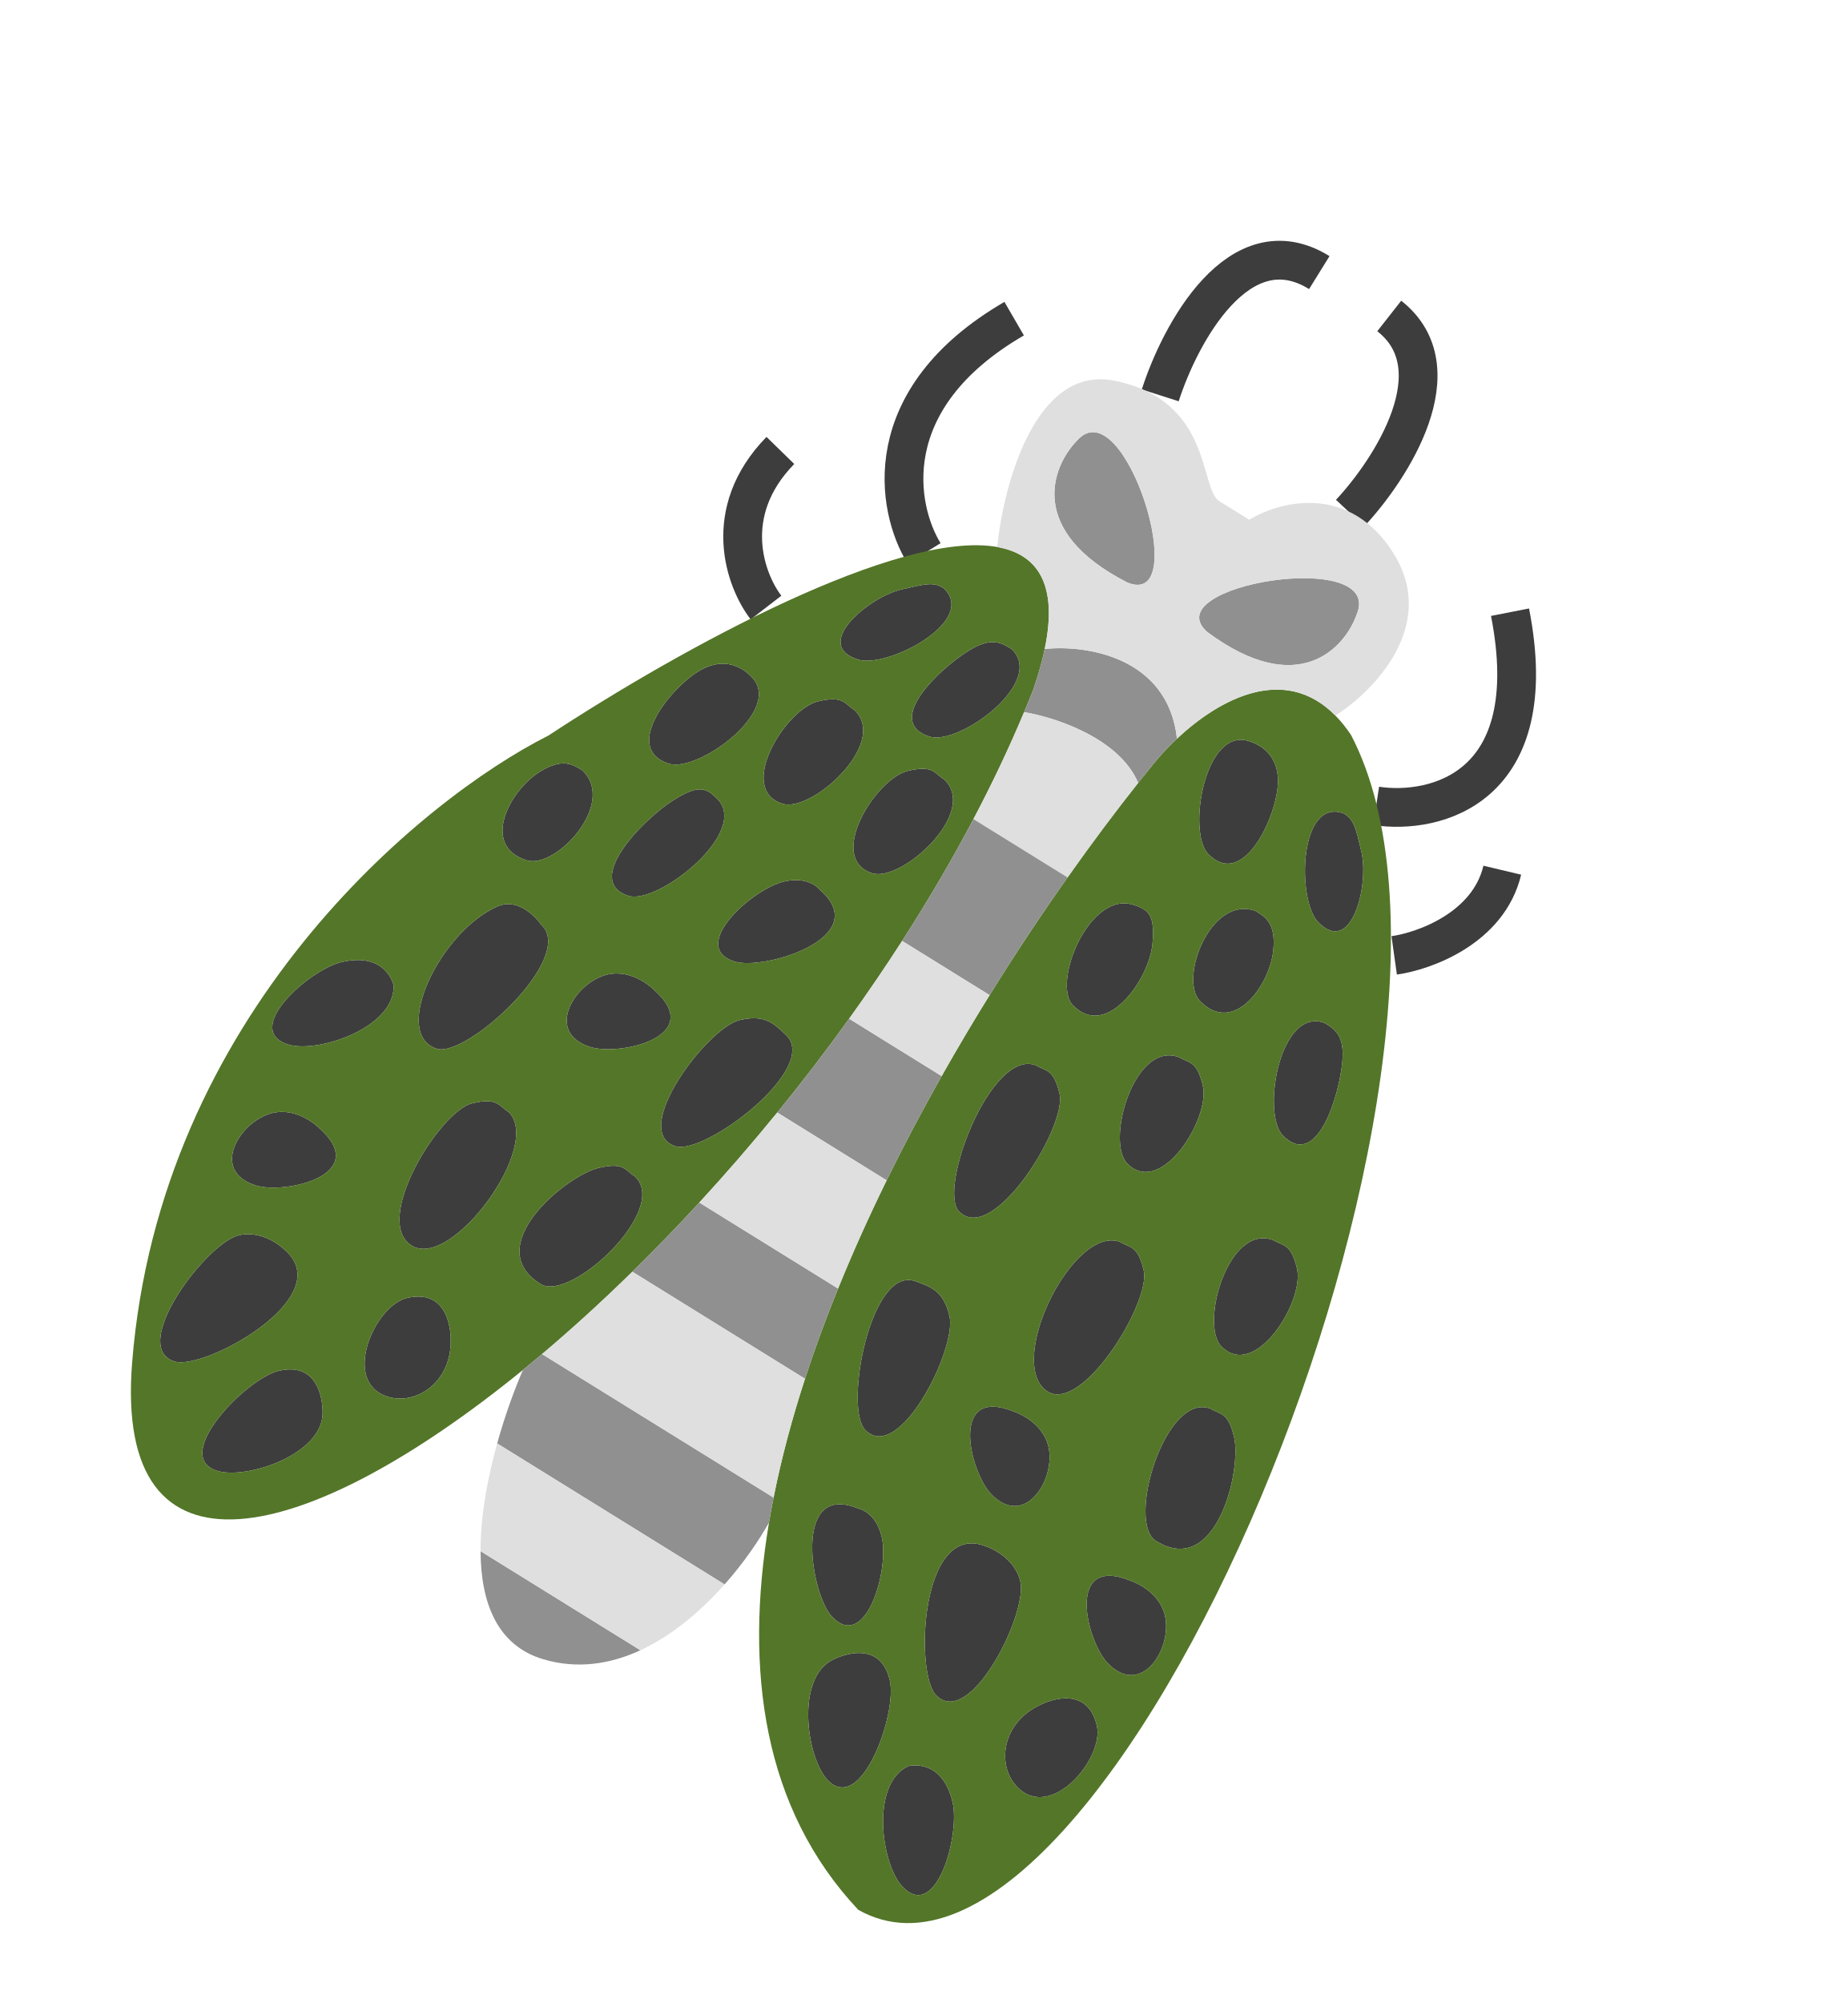
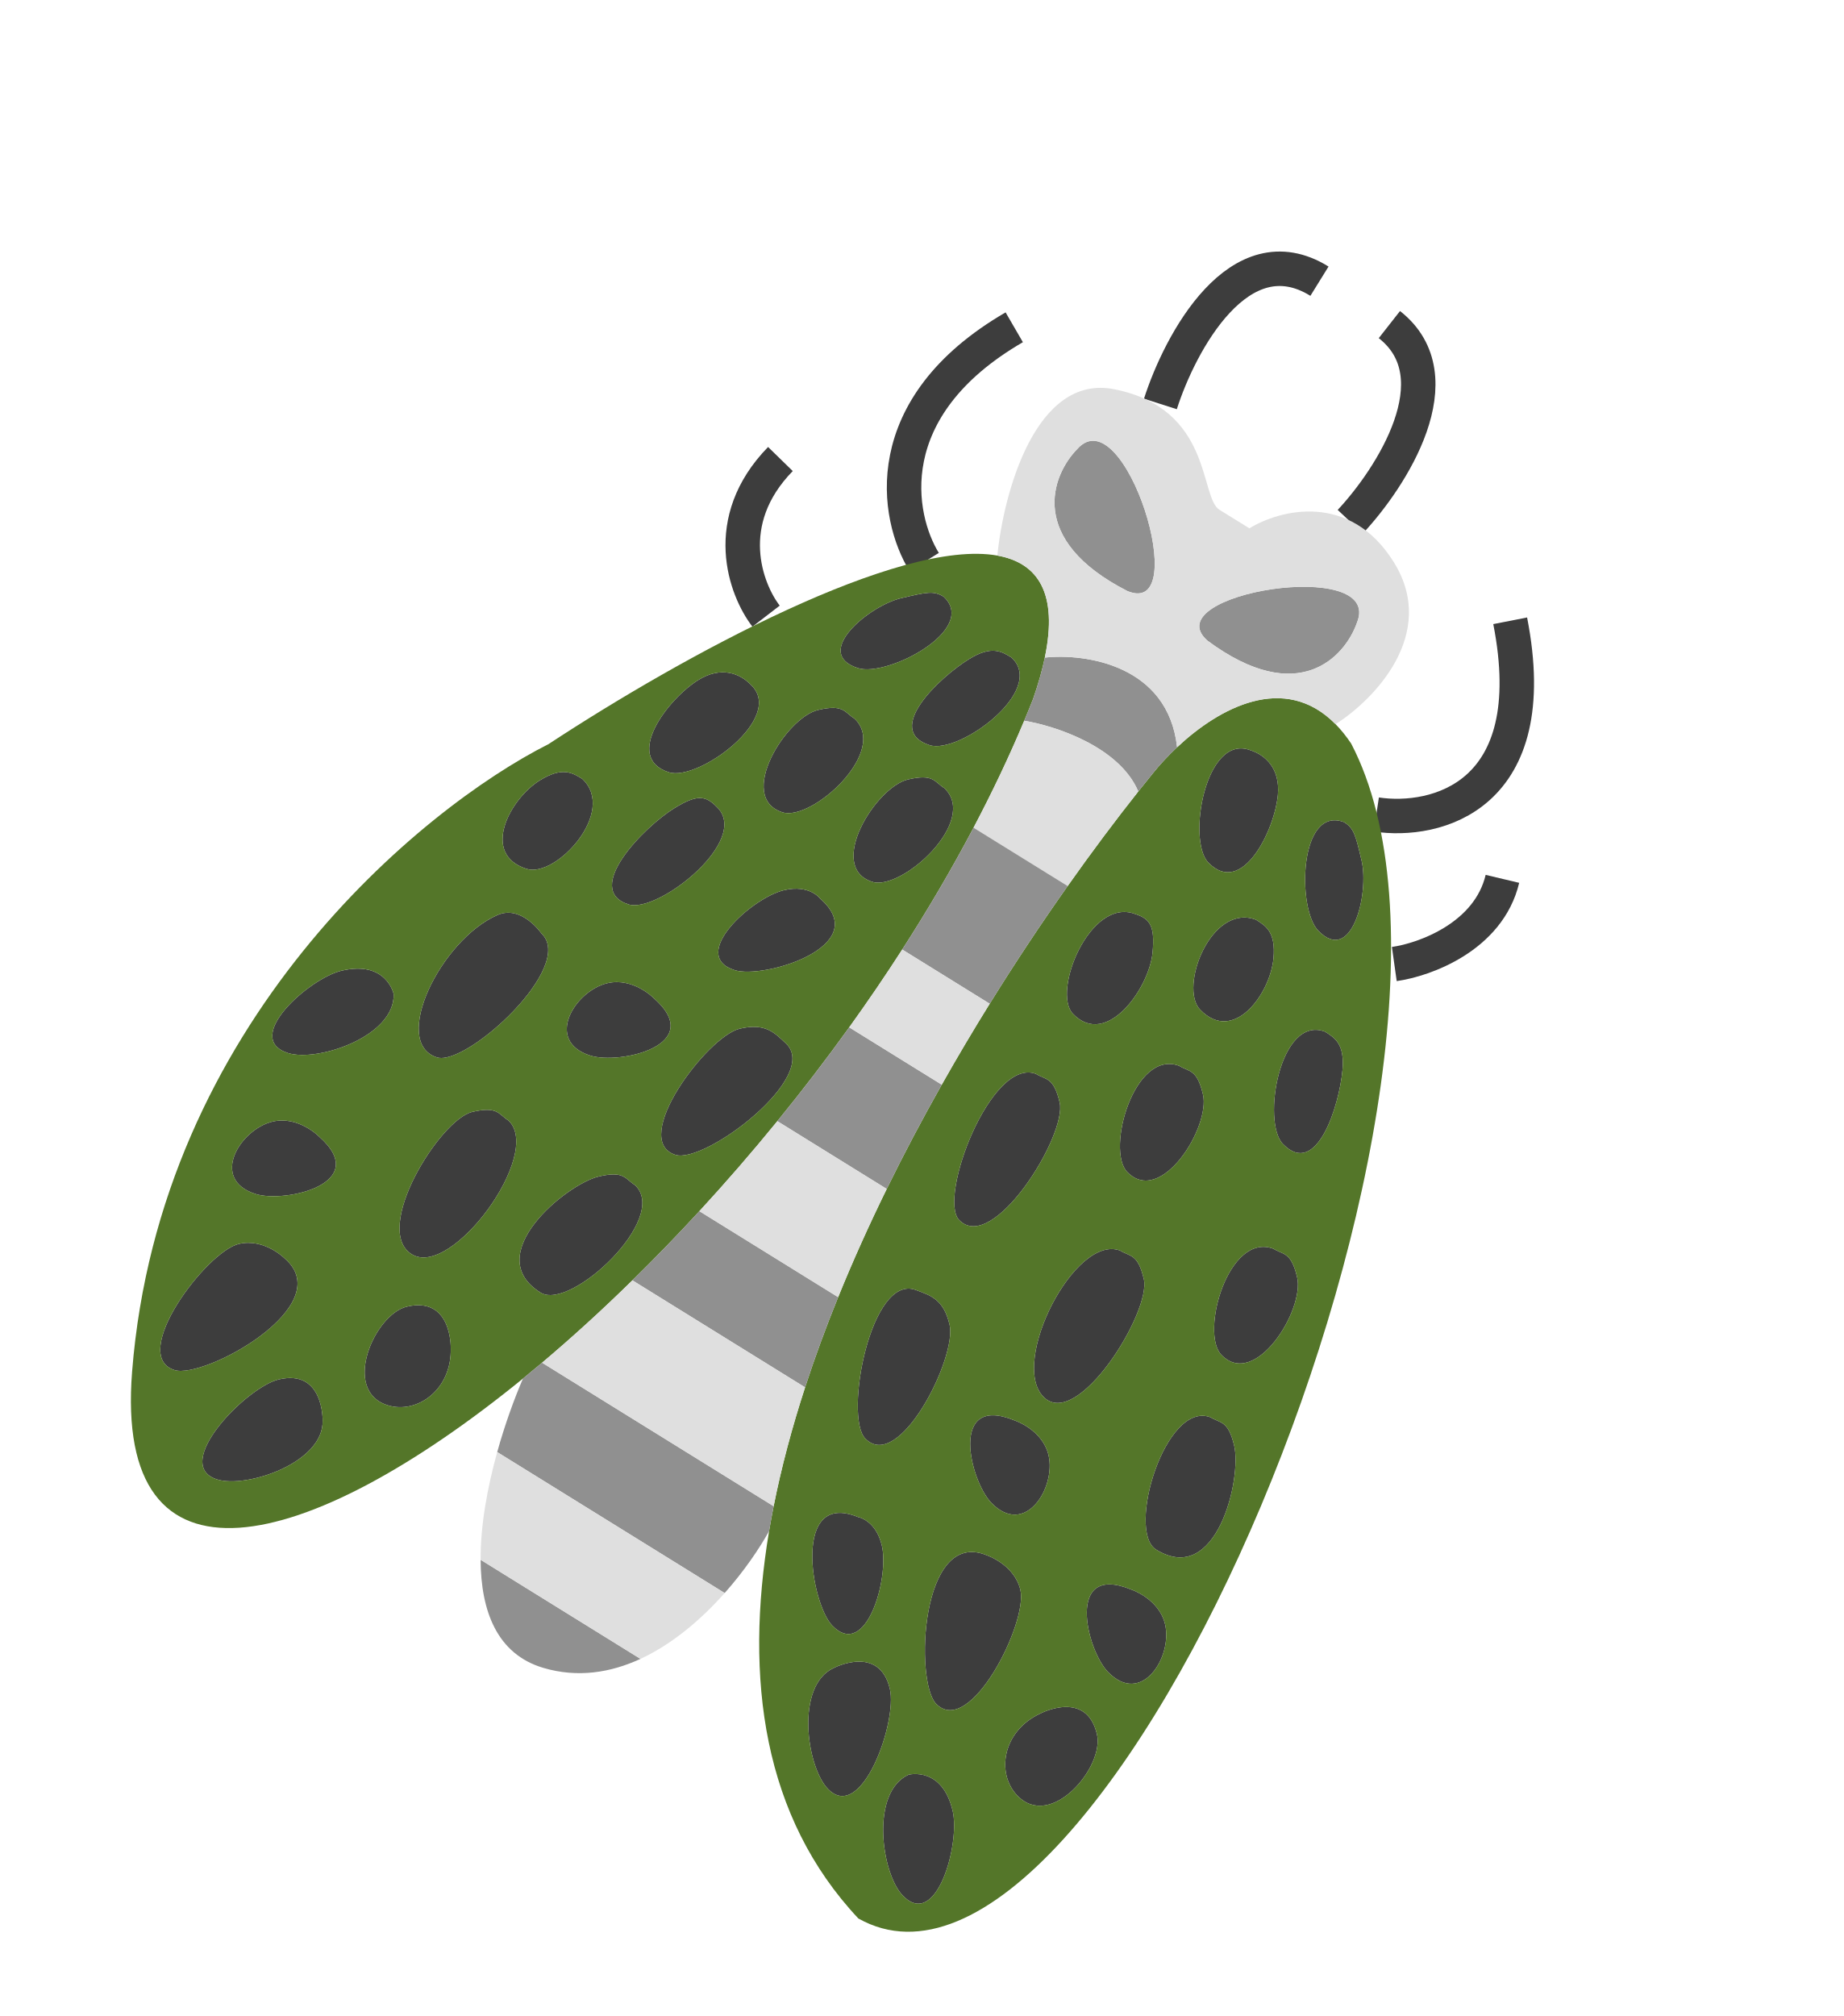
- <svg xmlns="http://www.w3.org/2000/svg" width="143" height="155" viewBox="0 0 143 155" fill="none">
-   <path d="M89.802 30.595C91.328 25.83 95.925 17.26 102.113 21.095" stroke="#3D3D3D" stroke-width="3" />
-   <path d="M104.499 39.703C107.669 36.315 112.713 28.521 107.527 24.451" stroke="#3D3D3D" stroke-width="3" />
-   <path d="M59.289 47.015C57.705 44.963 55.711 39.659 60.4 34.857" stroke="#3D3D3D" stroke-width="3" />
-   <path d="M71.522 42.82C69.387 39.355 67.792 30.873 78.495 24.659" stroke="#3D3D3D" stroke-width="3" />
-   <path d="M107.909 73.93C110.255 73.6 115.212 71.819 116.276 67.339" stroke="#3D3D3D" stroke-width="3" />
-   <path d="M106.515 62.364C111.083 63.054 119.551 61.022 116.875 47.374" stroke="#3D3D3D" stroke-width="3" />
-   <path d="M105.018 47.518C104.095 50.158 100.49 54.133 93.448 48.912C89.286 45.263 107.12 42.398 105.018 47.518Z" fill="#909090" />
-   <path d="M98.557 73.49C98.742 71.463 97.969 70.984 97.195 70.505C93.718 69.206 91.221 75.758 92.881 77.466C95.496 80.157 98.309 76.208 98.557 73.49Z" fill="#3D3D3D" />
-   <path d="M103.895 82.151C104.081 80.124 103.307 79.645 102.534 79.166C99.056 77.867 97.627 86.151 99.287 87.859C101.902 90.55 103.647 84.869 103.895 82.151Z" fill="#3D3D3D" />
-   <path d="M105.377 65.94C104.912 63.959 104.789 63.434 104.015 62.955C100.538 61.656 100.362 69.646 102.022 71.355C104.636 74.045 105.965 68.446 105.377 65.94Z" fill="#3D3D3D" />
-   <path d="M100.387 98.176C99.922 96.195 99.32 96.444 98.546 95.965C95.069 94.666 92.866 102.471 94.526 104.179C97.141 106.87 100.976 100.682 100.387 98.176Z" fill="#3D3D3D" />
-   <path d="M93.099 84.025C92.634 82.044 92.031 82.292 91.258 81.813C87.781 80.514 85.578 88.319 87.238 90.027C89.853 92.718 93.688 86.53 93.099 84.025Z" fill="#3D3D3D" />
-   <path d="M82.009 84.645C81.544 82.665 80.941 82.913 80.168 82.434C76.69 81.135 72.57 92.034 74.23 93.742C76.845 96.433 82.597 87.151 82.009 84.645Z" fill="#3D3D3D" />
-   <path d="M88.524 98.318C88.058 96.337 87.456 96.586 86.683 96.106C83.205 94.808 78.13 104.724 80.745 107.414C83.36 110.105 89.112 100.823 88.524 98.318Z" fill="#3D3D3D" />
-   <path d="M95.518 111.217C95.053 109.236 94.45 109.484 93.677 109.005C90.199 107.706 87.151 117.808 89.471 119.246C94.176 122.161 96.106 113.722 95.518 111.217Z" fill="#3D3D3D" />
-   <path d="M73.49 101.848C73.024 99.867 72.03 99.588 70.875 99.157C67.397 97.858 65.304 108.942 66.964 110.65C69.578 113.341 74.078 104.353 73.49 101.848Z" fill="#3D3D3D" />
-   <path d="M78.969 122.372C78.504 120.391 76.355 119.681 76.355 119.681C71.234 117.579 70.784 129.467 72.444 131.175C75.058 133.866 79.558 124.878 78.969 122.372Z" fill="#3D3D3D" />
-   <path d="M68.249 118.941C67.784 116.96 66.408 116.729 66.408 116.729C61.288 114.626 62.755 123.42 64.415 125.129C67.029 127.819 68.838 121.446 68.249 118.941Z" fill="#3D3D3D" />
-   <path d="M81.148 111.946C80.683 109.966 78.534 109.256 78.534 109.256C73.413 107.153 75.065 113.92 76.725 115.629C79.34 118.32 81.736 114.452 81.148 111.946Z" fill="#3D3D3D" />
-   <path d="M90.168 125.03C89.704 123.05 87.554 122.34 87.554 122.34C82.434 120.237 84.086 127.004 85.746 128.713C88.36 131.404 90.757 127.536 90.168 125.03Z" fill="#3D3D3D" />
-   <path d="M84.896 133.539C84.08 130.066 80.549 131.916 80.549 131.916C77.564 133.277 77.081 136.581 78.74 138.289C81.355 140.98 85.484 136.045 84.896 133.539Z" fill="#3D3D3D" />
-   <path d="M68.87 130.031C68.055 126.558 64.523 128.408 64.523 128.408C61.538 129.769 62.417 136.058 64.077 137.766C66.691 140.457 69.459 132.537 68.87 130.031Z" fill="#3D3D3D" />
-   <path d="M73.729 139.465C72.914 135.992 70.318 136.664 70.318 136.664C67.333 138.026 68.212 144.314 69.872 146.022C72.486 148.713 74.317 141.971 73.729 139.465Z" fill="#3D3D3D" />
-   <path d="M41.786 59.719C43.518 58.651 44.292 59.13 45.065 59.61C47.776 62.146 43.02 67.297 40.751 66.571C37.178 65.427 39.462 61.151 41.786 59.719Z" fill="#3D3D3D" />
-   <path d="M75.009 50.332C76.741 49.265 77.515 49.744 78.288 50.223C80.999 52.76 74.216 57.726 71.948 56.999C68.374 55.856 72.685 51.765 75.009 50.332Z" fill="#3D3D3D" />
-   <path d="M69.753 45.621C71.734 45.156 72.259 45.033 73.032 45.512C75.743 48.048 68.666 51.762 66.398 51.036C62.825 49.892 67.248 46.209 69.753 45.621Z" fill="#3D3D3D" />
-   <path d="M70.274 59.653C72.255 59.187 72.3 59.838 73.074 60.317C75.784 62.853 69.775 68.299 67.507 67.573C63.933 66.429 67.768 60.241 70.274 59.653Z" fill="#3D3D3D" />
-   <path d="M63.32 54.273C65.301 53.808 65.347 54.458 66.12 54.937C68.831 57.474 62.822 62.919 60.553 62.193C56.98 61.049 60.815 54.861 63.32 54.273Z" fill="#3D3D3D" />
-   <path d="M38.498 70.144C40.361 69.327 41.899 71.565 41.899 71.565C44.61 74.101 36.081 81.885 33.813 81.158C30.24 80.014 34.088 72.077 38.498 70.144Z" fill="#3D3D3D" />
-   <path d="M36.55 85.379C38.531 84.914 38.577 85.564 39.35 86.043C42.061 88.58 34.96 98.31 31.866 96.393C28.772 94.476 34.045 85.967 36.55 85.379Z" fill="#3D3D3D" />
-   <path d="M46.342 90.376C48.322 89.911 48.368 90.561 49.142 91.041C51.852 93.577 44.163 100.802 41.842 99.364C37.137 96.448 43.836 90.965 46.342 90.376Z" fill="#3D3D3D" />
-   <path d="M57.252 78.938C59.233 78.473 59.924 79.239 60.825 80.082C63.535 82.618 54.541 89.425 52.273 88.699C48.7 87.555 54.746 79.526 57.252 78.938Z" fill="#3D3D3D" />
-   <path d="M18.483 95.593C20.464 95.128 22.056 96.737 22.056 96.737C26.218 100.387 15.773 106.081 13.504 105.355C9.931 104.211 15.977 96.182 18.483 95.593Z" fill="#3D3D3D" />
-   <path d="M60.683 68.218C62.664 67.753 63.483 68.882 63.483 68.882C67.645 72.532 59.117 75.132 56.849 74.406C53.275 73.262 58.178 68.806 60.683 68.218Z" fill="#3D3D3D" />
-   <path d="M47.006 75.417C48.987 74.952 50.579 76.561 50.579 76.561C54.741 80.21 47.945 81.743 45.677 81.017C42.104 79.873 44.5 76.005 47.006 75.417Z" fill="#3D3D3D" />
-   <path d="M21.1 86.127C23.081 85.662 24.674 87.27 24.674 87.27C28.835 90.92 22.04 92.453 19.771 91.726C16.198 90.582 18.595 86.715 21.1 86.127Z" fill="#3D3D3D" />
-   <path d="M31.495 100.445C34.968 99.63 34.883 103.615 34.883 103.615C34.992 106.895 32.249 108.797 29.98 108.071C26.407 106.927 28.989 101.034 31.495 100.445Z" fill="#3D3D3D" />
-   <path d="M21.581 106.078C25.055 105.263 24.97 109.248 24.97 109.248C25.079 112.527 19.056 114.539 16.788 113.813C13.215 112.669 19.076 106.666 21.581 106.078Z" fill="#3D3D3D" />
-   <path d="M26.441 74.449C29.914 73.633 30.468 76.257 30.468 76.257C30.577 79.536 24.555 81.547 22.286 80.821C18.713 79.677 23.936 75.037 26.441 74.449Z" fill="#3D3D3D" />
-   <path d="M87.837 70.058C89.028 70.439 89.384 71.017 89.199 73.043C88.951 75.762 85.658 80.484 83.044 77.793C81.384 76.085 84.36 68.76 87.837 70.058Z" fill="#3D3D3D" />
-   <path d="M96.76 57.388C97.951 57.769 99.08 58.826 98.895 60.852C98.647 63.571 96.128 68.772 93.513 66.082C91.853 64.373 93.282 56.089 96.76 57.388Z" fill="#3D3D3D" />
-   <path d="M58.107 52.321C57.236 51.424 55.787 50.883 54.055 51.951C51.731 53.383 48.194 57.953 51.767 59.097C54.035 59.824 60.818 54.857 58.107 52.321Z" fill="#3D3D3D" />
-   <path d="M55.463 61.771C54.591 60.874 53.916 60.812 52.184 61.88C49.859 63.312 45.07 68.177 48.643 69.321C50.911 70.047 58.173 64.307 55.463 61.771Z" fill="#3D3D3D" />
-   <path d="M83.36 34.096C81.406 36.097 79.451 41.095 87.26 45.078C92.38 47.18 87.009 29.934 83.36 34.096Z" fill="#909090" />
-   <path fill-rule="evenodd" clip-rule="evenodd" d="M42.45 56.919C32.598 61.876 12.361 78.524 10.225 105.464C8.813 123.282 23.659 119.703 40.473 106.012C40.965 105.612 41.458 105.203 41.953 104.785C44.266 102.834 46.608 100.7 48.942 98.411C50.679 96.709 52.412 94.921 54.126 93.059C56.173 90.835 58.193 88.506 60.16 86.093C62.072 83.747 63.934 81.321 65.722 78.834C67.14 76.862 68.511 74.852 69.824 72.812C71.811 69.726 73.664 66.574 75.344 63.386C76.788 60.646 78.103 57.881 79.264 55.11C79.503 54.541 79.735 53.971 79.961 53.401C80.362 52.239 80.659 51.182 80.859 50.223C81.904 45.224 80.321 42.888 77.187 42.329C69.604 40.975 52.938 50.028 42.45 56.919ZM54.055 51.951C55.787 50.883 57.236 51.424 58.107 52.321C60.818 54.857 54.035 59.824 51.767 59.097C48.194 57.953 51.731 53.383 54.055 51.951ZM52.184 61.88C53.916 60.812 54.591 60.874 55.463 61.771C58.173 64.307 50.911 70.047 48.643 69.321C45.07 68.177 49.859 63.312 52.184 61.88ZM41.786 59.719C43.518 58.651 44.292 59.13 45.065 59.61C47.776 62.146 43.02 67.297 40.751 66.571C37.178 65.427 39.462 61.151 41.786 59.719ZM75.009 50.332C76.741 49.265 77.515 49.744 78.288 50.223C80.999 52.76 74.216 57.726 71.948 56.999C68.374 55.856 72.685 51.765 75.009 50.332ZM69.753 45.621C71.734 45.156 72.259 45.033 73.032 45.512C75.743 48.048 68.666 51.762 66.398 51.036C62.825 49.892 67.248 46.209 69.753 45.621ZM70.274 59.653C72.255 59.187 72.3 59.838 73.074 60.317C75.784 62.853 69.775 68.299 67.507 67.573C63.933 66.429 67.768 60.241 70.274 59.653ZM63.32 54.273C65.301 53.808 65.347 54.458 66.12 54.937C68.831 57.474 62.822 62.919 60.553 62.193C56.98 61.049 60.815 54.861 63.32 54.273ZM38.498 70.144C40.361 69.327 41.899 71.565 41.899 71.565C44.61 74.101 36.081 81.885 33.813 81.158C30.24 80.014 34.088 72.077 38.498 70.144ZM36.55 85.379C38.531 84.914 38.577 85.564 39.35 86.043C42.061 88.58 34.96 98.31 31.866 96.393C28.772 94.476 34.045 85.967 36.55 85.379ZM46.342 90.376C48.322 89.911 48.368 90.561 49.142 91.041C51.852 93.577 44.163 100.802 41.842 99.364C37.137 96.448 43.836 90.965 46.342 90.376ZM57.252 78.938C59.233 78.473 59.924 79.239 60.825 80.082C63.535 82.618 54.541 89.425 52.273 88.699C48.7 87.555 54.746 79.526 57.252 78.938ZM18.483 95.593C20.464 95.128 22.056 96.737 22.056 96.737C26.218 100.387 15.773 106.081 13.504 105.355C9.931 104.211 15.977 96.182 18.483 95.593ZM60.683 68.218C62.664 67.753 63.483 68.882 63.483 68.882C67.645 72.532 59.117 75.132 56.849 74.406C53.275 73.262 58.178 68.806 60.683 68.218ZM47.006 75.417C48.987 74.952 50.579 76.561 50.579 76.561C54.741 80.21 47.945 81.743 45.677 81.017C42.104 79.873 44.5 76.005 47.006 75.417ZM21.1 86.127C23.081 85.662 24.674 87.27 24.674 87.27C28.835 90.92 22.04 92.453 19.771 91.726C16.198 90.582 18.595 86.715 21.1 86.127ZM31.495 100.445C34.968 99.63 34.883 103.615 34.883 103.615C34.992 106.895 32.249 108.797 29.98 108.071C26.407 106.927 28.989 101.034 31.495 100.445ZM21.581 106.078C25.055 105.263 24.97 109.248 24.97 109.248C25.079 112.527 19.056 114.539 16.788 113.813C13.215 112.669 19.076 106.666 21.581 106.078ZM26.441 74.449C29.914 73.633 30.468 76.257 30.468 76.257C30.577 79.536 24.555 81.547 22.286 80.821C18.713 79.677 23.936 75.037 26.441 74.449Z" fill="#547629" />
-   <path fill-rule="evenodd" clip-rule="evenodd" d="M66.429 147.79C85.472 158.521 117.785 82.196 104.57 56.878C104.181 56.296 103.777 55.798 103.36 55.374C99.407 51.356 94.35 54.11 91.097 57.163C90.381 57.835 89.753 58.521 89.243 59.153C88.865 59.616 88.482 60.093 88.094 60.582C86.354 62.778 84.51 65.235 82.628 67.9C80.634 70.724 78.597 73.781 76.595 77.008C75.337 79.035 74.094 81.128 72.883 83.272C71.403 85.895 69.972 88.593 68.626 91.339C67.275 94.093 66.01 96.895 64.866 99.715C63.925 102.034 63.065 104.366 62.307 106.694C61.302 109.779 60.476 112.857 59.874 115.891C59.746 116.535 59.628 117.177 59.521 117.816C57.603 129.262 59.064 139.946 66.429 147.79ZM98.895 60.852C99.08 58.826 97.951 57.769 96.76 57.388C93.282 56.089 91.853 64.373 93.513 66.082C96.128 68.772 98.647 63.571 98.895 60.852ZM89.199 73.043C89.384 71.017 89.028 70.439 87.837 70.058C84.36 68.76 81.384 76.085 83.044 77.793C85.658 80.484 88.951 75.762 89.199 73.043ZM98.557 73.49C98.742 71.463 97.969 70.984 97.195 70.505C93.718 69.206 91.221 75.758 92.881 77.466C95.496 80.157 98.309 76.208 98.557 73.49ZM103.895 82.151C104.081 80.124 103.307 79.645 102.534 79.166C99.056 77.867 97.627 86.151 99.287 87.859C101.902 90.55 103.647 84.869 103.895 82.151ZM105.377 65.94C104.912 63.959 104.789 63.434 104.015 62.955C100.538 61.656 100.362 69.646 102.022 71.355C104.636 74.045 105.965 68.446 105.377 65.94ZM100.387 98.176C99.922 96.195 99.32 96.444 98.546 95.965C95.069 94.666 92.866 102.471 94.526 104.179C97.141 106.87 100.976 100.682 100.387 98.176ZM93.099 84.025C92.634 82.044 92.031 82.292 91.258 81.813C87.781 80.514 85.578 88.319 87.238 90.027C89.853 92.718 93.688 86.53 93.099 84.025ZM82.009 84.645C81.544 82.665 80.941 82.913 80.168 82.434C76.69 81.135 72.57 92.034 74.23 93.742C76.845 96.433 82.597 87.151 82.009 84.645ZM88.524 98.318C88.058 96.337 87.456 96.586 86.683 96.106C83.205 94.808 78.13 104.724 80.745 107.414C83.36 110.105 89.112 100.823 88.524 98.318ZM95.518 111.217C95.053 109.236 94.45 109.484 93.677 109.005C90.199 107.706 87.151 117.808 89.471 119.246C94.176 122.161 96.106 113.722 95.518 111.217ZM73.49 101.848C73.024 99.867 72.03 99.588 70.875 99.157C67.397 97.858 65.304 108.942 66.964 110.65C69.578 113.341 74.078 104.353 73.49 101.848ZM78.969 122.372C78.504 120.391 76.355 119.681 76.355 119.681C71.234 117.579 70.784 129.467 72.444 131.175C75.058 133.866 79.558 124.878 78.969 122.372ZM68.249 118.941C67.784 116.96 66.408 116.729 66.408 116.729C61.288 114.626 62.755 123.42 64.415 125.129C67.029 127.819 68.838 121.446 68.249 118.941ZM81.148 111.946C80.683 109.966 78.534 109.256 78.534 109.256C73.413 107.153 75.065 113.92 76.725 115.629C79.34 118.32 81.736 114.452 81.148 111.946ZM90.168 125.03C89.704 123.05 87.554 122.34 87.554 122.34C82.434 120.237 84.086 127.004 85.746 128.713C88.36 131.404 90.757 127.536 90.168 125.03ZM84.896 133.539C84.08 130.066 80.549 131.916 80.549 131.916C77.564 133.277 77.081 136.581 78.74 138.289C81.355 140.98 85.484 136.045 84.896 133.539ZM68.87 130.031C68.055 126.558 64.523 128.408 64.523 128.408C61.538 129.769 62.417 136.058 64.077 137.766C66.691 140.457 69.459 132.537 68.87 130.031ZM73.729 139.465C72.914 135.992 70.318 136.664 70.318 136.664C67.333 138.026 68.212 144.314 69.872 146.022C72.486 148.713 74.317 141.971 73.729 139.465Z" fill="#547629" />
-   <path d="M80.859 50.223C80.659 51.182 80.362 52.239 79.961 53.401C79.735 53.971 79.503 54.541 79.264 55.11C81.594 55.484 86.623 57.101 88.094 60.582C88.482 60.093 88.865 59.616 89.243 59.153C89.753 58.521 90.381 57.835 91.097 57.163C90.402 50.794 83.983 49.883 80.859 50.223Z" fill="#909090" />
-   <path d="M88.094 60.582C86.623 57.101 81.594 55.484 79.264 55.11C78.103 57.881 76.788 60.646 75.344 63.386L82.628 67.9C84.51 65.235 86.354 62.778 88.094 60.582Z" fill="#DFDFDF" />
-   <path d="M82.628 67.9L75.344 63.386C73.664 66.574 71.811 69.726 69.824 72.812L76.595 77.008C78.597 73.781 80.634 70.724 82.628 67.9Z" fill="#909090" />
-   <path d="M72.883 83.272L65.722 78.834C63.934 81.321 62.072 83.747 60.16 86.093L68.626 91.339C69.972 88.593 71.403 85.895 72.883 83.272Z" fill="#909090" />
-   <path d="M64.866 99.715L54.126 93.059C52.412 94.921 50.679 96.709 48.942 98.411L62.307 106.694C63.065 104.366 63.925 102.034 64.866 99.715Z" fill="#909090" />
-   <path d="M41.953 104.785C41.458 105.203 40.965 105.612 40.473 106.012C39.798 107.58 39.075 109.562 38.481 111.699L56.083 122.607C57.578 120.924 58.758 119.189 59.521 117.816C59.628 117.177 59.746 116.535 59.874 115.891L41.953 104.785Z" fill="#909090" />
-   <path d="M37.195 120.036C37.215 123.985 38.453 127.333 42.047 128.399C44.703 129.187 47.254 128.772 49.566 127.703L37.195 120.036Z" fill="#909090" />
-   <path d="M76.595 77.008L69.824 72.812C68.511 74.852 67.14 76.862 65.722 78.834L72.883 83.272C74.094 81.128 75.337 79.035 76.595 77.008Z" fill="#DFDFDF" />
-   <path d="M68.626 91.339L60.16 86.093C58.193 88.506 56.173 90.835 54.126 93.059L64.866 99.715C66.01 96.895 67.275 94.093 68.626 91.339Z" fill="#DFDFDF" />
-   <path d="M62.307 106.694L48.942 98.411C46.608 100.7 44.266 102.834 41.953 104.785L59.874 115.891C60.476 112.857 61.302 109.779 62.307 106.694Z" fill="#DFDFDF" />
-   <path d="M56.083 122.607L38.481 111.699C37.729 114.404 37.182 117.358 37.195 120.036L49.566 127.703C52.074 126.542 54.303 124.611 56.083 122.607Z" fill="#DFDFDF" />
-   <path fill-rule="evenodd" clip-rule="evenodd" d="M80.859 50.223C83.983 49.883 90.402 50.794 91.097 57.163C94.35 54.11 99.407 51.356 103.36 55.374C106.295 53.519 111.309 48.421 107.892 42.879C104.475 37.337 99.003 38.797 96.694 40.22C96.436 40.06 95.61 39.55 94.373 38.783C92.826 37.824 93.861 30.971 86.234 29.457C80.134 28.246 77.661 37.533 77.187 42.329C80.321 42.888 81.904 45.224 80.859 50.223ZM83.36 34.096C81.406 36.097 79.451 41.095 87.26 45.078C92.38 47.18 87.009 29.934 83.36 34.096ZM105.018 47.518C104.095 50.158 100.49 54.133 93.448 48.912C89.286 45.263 107.12 42.398 105.018 47.518Z" fill="#DFDFDF" />
+ <svg xmlns="http://www.w3.org/2000/svg" width="107" height="117" viewBox="0 0 107 117" fill="none">
+   <path d="M67.353 23.444C68.497 19.871 71.945 13.443 76.586 16.319" stroke="#3D3D3D" stroke-width="2" />
+   <path d="M78.373 30.277C80.751 27.736 84.534 21.89 80.644 18.838" stroke="#3D3D3D" stroke-width="2" />
+   <path d="M44.465 35.758C43.278 34.219 41.782 30.241 45.298 26.64" stroke="#3D3D3D" stroke-width="2" />
+   <path d="M53.641 32.614C52.039 30.016 50.843 23.654 58.87 18.994" stroke="#3D3D3D" stroke-width="2" />
+   <path d="M80.93 55.948C82.69 55.7 86.408 54.364 87.205 51.005" stroke="#3D3D3D" stroke-width="2" />
+   <path d="M79.886 47.27C83.312 47.788 89.663 46.264 87.656 36.028" stroke="#3D3D3D" stroke-width="2" />
+   <path d="M78.763 36.136C78.071 38.115 75.367 41.097 70.085 37.181C66.964 34.444 80.34 32.295 78.763 36.136Z" fill="#909090" />
+   <path d="M73.917 55.614C74.056 54.095 73.476 53.735 72.896 53.376C70.288 52.402 68.416 57.316 69.66 58.597C71.621 60.615 73.731 57.653 73.917 55.614Z" fill="#3D3D3D" />
+   <path d="M77.921 62.11C78.06 60.59 77.48 60.231 76.9 59.871C74.292 58.897 73.22 65.11 74.465 66.391C76.426 68.41 77.735 64.149 77.921 62.11Z" fill="#3D3D3D" />
+   <path d="M79.032 49.952C78.683 48.466 78.591 48.073 78.011 47.713C75.403 46.739 75.271 52.732 76.516 54.013C78.477 56.031 79.474 51.831 79.032 49.952Z" fill="#3D3D3D" />
+   <path d="M75.29 74.129C74.941 72.644 74.489 72.83 73.909 72.471C71.301 71.497 69.649 77.35 70.894 78.631C72.855 80.649 75.731 76.008 75.29 74.129Z" fill="#3D3D3D" />
+   <path d="M69.824 63.516C69.475 62.03 69.023 62.216 68.443 61.857C65.835 60.883 64.183 66.736 65.428 68.017C67.389 70.036 70.265 65.395 69.824 63.516Z" fill="#3D3D3D" />
+   <path d="M61.506 63.981C61.157 62.495 60.705 62.682 60.125 62.322C57.517 61.349 54.427 69.522 55.672 70.804C57.633 72.822 61.947 65.86 61.506 63.981Z" fill="#3D3D3D" />
+   <path d="M66.392 74.235C66.043 72.75 65.591 72.936 65.011 72.577C62.403 71.603 58.597 79.04 60.558 81.058C62.519 83.076 66.833 76.115 66.392 74.235Z" fill="#3D3D3D" />
+   <path d="M71.638 83.909C71.289 82.424 70.837 82.61 70.257 82.251C67.649 81.277 65.363 88.853 67.103 89.931C70.632 92.118 72.079 85.789 71.638 83.909Z" fill="#3D3D3D" />
+   <path d="M55.117 76.883C54.768 75.397 54.022 75.188 53.156 74.865C50.548 73.891 48.977 82.203 50.222 83.485C52.183 85.503 55.558 78.762 55.117 76.883Z" fill="#3D3D3D" />
+   <path d="M59.227 92.276C58.878 90.791 57.266 90.258 57.266 90.258C53.425 88.681 53.087 97.597 54.332 98.878C56.293 100.896 59.668 94.156 59.227 92.276Z" fill="#3D3D3D" />
+   <path d="M51.187 89.703C50.838 88.217 49.806 88.044 49.806 88.044C45.965 86.467 47.066 93.062 48.31 94.344C50.271 96.362 51.628 91.582 51.187 89.703Z" fill="#3D3D3D" />
+   <path d="M60.861 84.457C60.512 82.971 58.9 82.439 58.9 82.439C55.059 80.862 56.298 85.937 57.543 87.219C59.504 89.237 61.302 86.336 60.861 84.457Z" fill="#3D3D3D" />
+   <path d="M67.626 94.27C67.277 92.784 65.665 92.252 65.665 92.252C61.825 90.675 63.064 95.75 64.309 97.032C66.27 99.05 68.067 96.149 67.626 94.27Z" fill="#3D3D3D" />
+   <path d="M63.671 100.651C63.06 98.046 60.411 99.434 60.411 99.434C58.172 100.455 57.81 102.932 59.055 104.214C61.016 106.232 64.112 102.531 63.671 100.651Z" fill="#3D3D3D" />
+   <path d="M51.652 98.02C51.041 95.415 48.392 96.803 48.392 96.803C46.153 97.824 46.812 102.54 48.057 103.821C50.018 105.84 52.093 99.9 51.652 98.02Z" fill="#3D3D3D" />
+   <path d="M55.296 105.096C54.685 102.491 52.738 102.995 52.738 102.995C50.499 104.017 51.158 108.733 52.403 110.014C54.364 112.032 55.738 106.975 55.296 105.096Z" fill="#3D3D3D" />
+   <path d="M31.339 45.286C32.638 44.485 33.218 44.845 33.798 45.204C35.831 47.106 32.264 50.97 30.563 50.425C27.883 49.568 29.596 46.36 31.339 45.286Z" fill="#3D3D3D" />
+   <path d="M56.256 38.246C57.555 37.446 58.136 37.805 58.716 38.165C60.748 40.067 55.662 43.791 53.96 43.247C51.28 42.389 54.513 39.321 56.256 38.246Z" fill="#3D3D3D" />
+   <path d="M52.314 34.713C53.8 34.364 54.194 34.272 54.774 34.631C56.807 36.533 51.499 39.319 49.798 38.774C47.118 37.916 50.435 35.154 52.314 34.713Z" fill="#3D3D3D" />
+   <path d="M52.705 45.236C54.191 44.888 54.225 45.375 54.805 45.735C56.838 47.637 52.331 51.721 50.629 51.177C47.95 50.319 50.825 45.678 52.705 45.236Z" fill="#3D3D3D" />
+   <path d="M47.49 41.202C48.975 40.853 49.01 41.341 49.59 41.7C51.623 43.602 47.116 47.686 45.414 47.142C42.734 46.284 45.611 41.643 47.49 41.202Z" fill="#3D3D3D" />
+   <path d="M28.873 53.105C30.27 52.493 31.424 54.171 31.424 54.171C33.457 56.073 27.061 61.91 25.359 61.366C22.679 60.508 25.566 54.555 28.873 53.105Z" fill="#3D3D3D" />
+   <path d="M27.412 64.531C28.898 64.182 28.932 64.67 29.512 65.03C31.545 66.932 26.219 74.23 23.899 72.792C21.578 71.354 25.533 64.972 27.412 64.531Z" fill="#3D3D3D" />
+   <path d="M34.756 68.279C36.241 67.93 36.276 68.418 36.856 68.778C38.889 70.68 33.122 76.099 31.381 75.02C27.852 72.833 32.877 68.72 34.756 68.279Z" fill="#3D3D3D" />
+   <path d="M42.938 59.7C44.424 59.352 44.943 59.926 45.618 60.559C47.651 62.461 40.906 67.566 39.204 67.022C36.524 66.163 41.059 60.142 42.938 59.7Z" fill="#3D3D3D" />
+   <path d="M13.862 72.192C15.348 71.843 16.542 73.05 16.542 73.05C19.663 75.787 11.829 80.058 10.128 79.513C7.448 78.655 11.983 72.633 13.862 72.192Z" fill="#3D3D3D" />
+   <path d="M45.512 51.661C46.998 51.312 47.612 52.159 47.612 52.159C50.733 54.896 44.337 56.846 42.636 56.301C39.956 55.444 43.633 52.102 45.512 51.661Z" fill="#3D3D3D" />
+   <path d="M35.254 57.06C36.74 56.711 37.934 57.918 37.934 57.918C41.055 60.655 35.959 61.804 34.257 61.26C31.577 60.402 33.375 57.501 35.254 57.06Z" fill="#3D3D3D" />
+   <path d="M15.825 65.092C17.311 64.743 18.505 65.95 18.505 65.95C21.626 68.687 16.529 69.836 14.828 69.292C12.148 68.434 13.945 65.533 15.825 65.092Z" fill="#3D3D3D" />
+   <path d="M23.62 75.831C26.225 75.219 26.162 78.209 26.162 78.209C26.243 80.668 24.186 82.095 22.485 81.55C19.805 80.693 21.741 76.272 23.62 75.831Z" fill="#3D3D3D" />
+   <path d="M16.186 80.055C18.79 79.444 18.727 82.433 18.727 82.433C18.808 84.893 14.292 86.401 12.591 85.857C9.911 84.999 14.306 80.497 16.186 80.055Z" fill="#3D3D3D" />
+   <path d="M19.83 56.334C22.435 55.722 22.85 57.69 22.85 57.69C22.932 60.149 18.415 61.658 16.714 61.113C14.034 60.255 17.951 56.775 19.83 56.334Z" fill="#3D3D3D" />
+   <path d="M65.877 53.041C66.771 53.327 67.038 53.76 66.899 55.279C66.712 57.318 64.243 60.86 62.282 58.842C61.037 57.561 63.269 52.067 65.877 53.041Z" fill="#3D3D3D" />
+   <path d="M72.569 43.538C73.463 43.824 74.31 44.617 74.171 46.136C73.984 48.175 72.095 52.077 70.134 50.058C68.889 48.777 69.961 42.564 72.569 43.538Z" fill="#3D3D3D" />
+   <path d="M43.58 39.738C42.926 39.065 41.84 38.659 40.541 39.46C38.797 40.534 36.145 43.962 38.825 44.82C40.526 45.365 45.613 41.64 43.58 39.738Z" fill="#3D3D3D" />
+   <path d="M41.596 46.825C40.943 46.153 40.436 46.106 39.137 46.907C37.394 47.981 33.802 51.63 36.482 52.488C38.183 53.032 43.629 48.727 41.596 46.825Z" fill="#3D3D3D" />
+   <path d="M62.519 26.069C61.054 27.57 59.588 31.318 65.444 34.305C69.285 35.882 65.257 22.948 62.519 26.069Z" fill="#909090" />
+   <path fill-rule="evenodd" clip-rule="evenodd" d="M31.837 43.186C24.448 46.904 9.27 59.39 7.668 79.595C6.609 92.959 17.744 90.274 30.354 80.006C30.723 79.706 31.093 79.399 31.464 79.086C33.199 77.623 34.956 76.022 36.706 74.305C38.009 73.028 39.309 71.688 40.594 70.291C42.13 68.623 43.645 66.877 45.12 65.067C46.554 63.307 47.95 61.488 49.291 59.623C50.354 58.144 51.383 56.636 52.367 55.106C53.858 52.792 55.248 50.427 56.507 48.037C57.59 45.982 58.577 43.908 59.448 41.83C59.627 41.403 59.801 40.975 59.97 40.548C60.271 39.677 60.494 38.884 60.644 38.164C61.427 34.415 60.24 32.663 57.89 32.243C52.202 31.228 39.703 38.018 31.837 43.186ZM40.541 39.46C41.84 38.659 42.926 39.065 43.58 39.738C45.613 41.64 40.526 45.365 38.825 44.82C36.145 43.962 38.797 40.534 40.541 39.46ZM39.137 46.907C40.436 46.106 40.943 46.153 41.596 46.825C43.629 48.727 38.183 53.032 36.482 52.488C33.802 51.63 37.394 47.981 39.137 46.907ZM31.339 45.286C32.638 44.485 33.218 44.845 33.798 45.204C35.831 47.106 32.264 50.97 30.563 50.425C27.883 49.568 29.596 46.36 31.339 45.286ZM56.256 38.246C57.555 37.446 58.136 37.805 58.716 38.165C60.748 40.067 55.662 43.791 53.96 43.247C51.28 42.389 54.513 39.321 56.256 38.246ZM52.314 34.713C53.8 34.364 54.194 34.272 54.774 34.631C56.807 36.533 51.499 39.319 49.798 38.774C47.118 37.916 50.435 35.154 52.314 34.713ZM52.705 45.236C54.191 44.888 54.225 45.375 54.805 45.735C56.838 47.637 52.331 51.721 50.629 51.177C47.95 50.319 50.825 45.678 52.705 45.236ZM47.49 41.202C48.975 40.853 49.01 41.341 49.59 41.7C51.623 43.602 47.116 47.686 45.414 47.142C42.734 46.284 45.611 41.643 47.49 41.202ZM28.873 53.105C30.27 52.493 31.424 54.171 31.424 54.171C33.457 56.073 27.061 61.91 25.359 61.366C22.679 60.508 25.566 54.555 28.873 53.105ZM27.412 64.531C28.898 64.182 28.932 64.67 29.512 65.03C31.545 66.932 26.219 74.23 23.899 72.792C21.578 71.354 25.533 64.972 27.412 64.531ZM34.756 68.279C36.241 67.93 36.276 68.418 36.856 68.778C38.889 70.68 33.122 76.099 31.381 75.02C27.852 72.833 32.877 68.72 34.756 68.279ZM42.938 59.7C44.424 59.352 44.943 59.926 45.618 60.559C47.651 62.461 40.906 67.566 39.204 67.022C36.524 66.163 41.059 60.142 42.938 59.7ZM13.862 72.192C15.348 71.843 16.542 73.05 16.542 73.05C19.663 75.787 11.829 80.058 10.128 79.513C7.448 78.655 11.983 72.633 13.862 72.192ZM45.512 51.661C46.998 51.312 47.612 52.159 47.612 52.159C50.733 54.896 44.337 56.846 42.636 56.301C39.956 55.444 43.633 52.102 45.512 51.661ZM35.254 57.06C36.74 56.711 37.934 57.918 37.934 57.918C41.055 60.655 35.959 61.804 34.257 61.26C31.577 60.402 33.375 57.501 35.254 57.06ZM15.825 65.092C17.311 64.743 18.505 65.95 18.505 65.95C21.626 68.687 16.529 69.836 14.828 69.292C12.148 68.434 13.945 65.533 15.825 65.092ZM23.62 75.831C26.225 75.219 26.162 78.209 26.162 78.209C26.243 80.668 24.186 82.095 22.485 81.55C19.805 80.693 21.741 76.272 23.62 75.831ZM16.186 80.055C18.79 79.444 18.727 82.433 18.727 82.433C18.808 84.893 14.292 86.401 12.591 85.857C9.911 84.999 14.306 80.497 16.186 80.055ZM19.83 56.334C22.435 55.722 22.85 57.69 22.85 57.69C22.932 60.149 18.415 61.658 16.714 61.113C14.034 60.255 17.951 56.775 19.83 56.334Z" fill="#547629" />
+   <path fill-rule="evenodd" clip-rule="evenodd" d="M49.821 111.34C64.104 119.388 88.338 62.144 78.427 43.155C78.135 42.719 77.832 42.345 77.52 42.028C74.555 39.014 70.762 41.08 68.322 43.369C67.785 43.873 67.314 44.388 66.931 44.862C66.649 45.209 66.361 45.567 66.07 45.934C64.765 47.581 63.382 49.423 61.971 51.422C60.475 53.54 58.947 55.833 57.446 58.253C56.502 59.773 55.57 61.343 54.662 62.951C53.552 64.918 52.478 66.942 51.469 69.002C50.456 71.067 49.507 73.168 48.649 75.283C47.943 77.023 47.298 78.771 46.73 80.517C45.976 82.831 45.356 85.14 44.905 87.415C44.809 87.898 44.721 88.38 44.64 88.859C43.202 97.444 44.298 105.456 49.821 111.34ZM74.171 46.136C74.31 44.617 73.463 43.824 72.569 43.538C69.961 42.564 68.889 48.777 70.134 50.058C72.095 52.077 73.984 48.175 74.171 46.136ZM66.899 55.279C67.038 53.76 66.771 53.327 65.877 53.041C63.269 52.067 61.037 57.561 62.282 58.842C64.243 60.86 66.712 57.318 66.899 55.279ZM73.917 55.614C74.056 54.095 73.476 53.735 72.896 53.376C70.288 52.402 68.416 57.316 69.66 58.597C71.621 60.615 73.731 57.653 73.917 55.614ZM77.921 62.11C78.06 60.59 77.48 60.231 76.9 59.871C74.292 58.897 73.22 65.11 74.465 66.391C76.426 68.41 77.735 64.149 77.921 62.11ZM79.032 49.952C78.683 48.466 78.591 48.073 78.011 47.713C75.403 46.739 75.271 52.732 76.516 54.013C78.477 56.031 79.474 51.831 79.032 49.952ZM75.29 74.129C74.941 72.644 74.489 72.83 73.909 72.471C71.301 71.497 69.649 77.35 70.894 78.631C72.855 80.649 75.731 76.008 75.29 74.129ZM69.824 63.516C69.475 62.03 69.023 62.216 68.443 61.857C65.835 60.883 64.183 66.736 65.428 68.017C67.389 70.036 70.265 65.395 69.824 63.516ZM61.506 63.981C61.157 62.495 60.705 62.682 60.125 62.322C57.517 61.349 54.427 69.522 55.672 70.804C57.633 72.822 61.947 65.86 61.506 63.981ZM66.392 74.235C66.043 72.75 65.591 72.936 65.011 72.577C62.403 71.603 58.597 79.04 60.558 81.058C62.519 83.076 66.833 76.115 66.392 74.235ZM71.638 83.909C71.289 82.424 70.837 82.61 70.257 82.251C67.649 81.277 65.363 88.853 67.103 89.931C70.632 92.118 72.079 85.789 71.638 83.909ZM55.117 76.883C54.768 75.397 54.022 75.188 53.156 74.865C50.548 73.891 48.977 82.203 50.222 83.485C52.183 85.503 55.558 78.762 55.117 76.883ZM59.227 92.276C58.878 90.791 57.266 90.258 57.266 90.258C53.425 88.681 53.087 97.597 54.332 98.878C56.293 100.896 59.668 94.156 59.227 92.276ZM51.187 89.703C50.838 88.217 49.806 88.044 49.806 88.044C45.965 86.467 47.066 93.062 48.31 94.344C50.271 96.362 51.628 91.582 51.187 89.703ZM60.861 84.457C60.512 82.971 58.9 82.439 58.9 82.439C55.059 80.862 56.298 85.937 57.543 87.219C59.504 89.237 61.302 86.336 60.861 84.457ZM67.626 94.27C67.277 92.784 65.665 92.252 65.665 92.252C61.825 90.675 63.064 95.75 64.309 97.032C66.27 99.05 68.067 96.149 67.626 94.27ZM63.671 100.651C63.06 98.046 60.411 99.434 60.411 99.434C58.172 100.455 57.81 102.932 59.055 104.214C61.016 106.232 64.112 102.531 63.671 100.651ZM51.652 98.02C51.041 95.415 48.392 96.803 48.392 96.803C46.153 97.824 46.812 102.54 48.057 103.821C50.018 105.84 52.093 99.9 51.652 98.02ZM55.296 105.096C54.685 102.491 52.738 102.995 52.738 102.995C50.499 104.017 51.158 108.733 52.403 110.014C54.364 112.032 55.738 106.975 55.296 105.096Z" fill="#547629" />
+   <path d="M60.644 38.164C60.494 38.884 60.271 39.677 59.97 40.548C59.801 40.975 59.627 41.403 59.448 41.83C61.195 42.11 64.967 43.323 66.07 45.934C66.361 45.567 66.649 45.209 66.931 44.862C67.314 44.388 67.785 43.873 68.322 43.369C67.801 38.592 62.986 37.909 60.644 38.164Z" fill="#909090" />
+   <path d="M66.07 45.934C64.967 43.323 61.195 42.11 59.448 41.83C58.577 43.908 57.59 45.982 56.507 48.037L61.971 51.422C63.382 49.423 64.765 47.581 66.07 45.934Z" fill="#DFDFDF" />
+   <path d="M61.971 51.422L56.507 48.037C55.248 50.427 53.858 52.792 52.367 55.106L57.446 58.253C58.947 55.833 60.475 53.54 61.971 51.422Z" fill="#909090" />
+   <path d="M54.662 62.951L49.291 59.623C47.95 61.488 46.554 63.307 45.12 65.067L51.469 69.002C52.478 66.942 53.552 64.918 54.662 62.951Z" fill="#909090" />
+   <path d="M48.649 75.283L40.594 70.291C39.309 71.688 38.009 73.028 36.706 74.305L46.73 80.517C47.298 78.771 47.943 77.023 48.649 75.283Z" fill="#909090" />
+   <path d="M31.464 79.086C31.093 79.399 30.723 79.706 30.354 80.006C29.848 81.182 29.306 82.669 28.86 84.272L42.062 92.453C43.183 91.19 44.068 89.889 44.64 88.859C44.721 88.38 44.809 87.898 44.905 87.415L31.464 79.086Z" fill="#909090" />
+   <path d="M27.896 90.524C27.911 93.486 28.839 95.997 31.535 96.796C33.527 97.387 35.44 97.076 37.174 96.274L27.896 90.524Z" fill="#909090" />
+   <path d="M57.446 58.253L52.367 55.106C51.383 56.636 50.354 58.144 49.291 59.623L54.662 62.951C55.57 61.343 56.502 59.773 57.446 58.253Z" fill="#DFDFDF" />
+   <path d="M51.469 69.002L45.12 65.067C43.645 66.877 42.13 68.623 40.594 70.291L48.649 75.283C49.507 73.168 50.456 71.067 51.469 69.002Z" fill="#DFDFDF" />
+   <path d="M46.73 80.517L36.706 74.305C34.956 76.022 33.199 77.623 31.464 79.086L44.905 87.415C45.356 85.14 45.976 82.831 46.73 80.517Z" fill="#DFDFDF" />
+   <path d="M42.062 92.453L28.86 84.272C28.296 86.3 27.886 88.516 27.896 90.524L37.174 96.274C39.055 95.404 40.726 93.956 42.062 92.453Z" fill="#DFDFDF" />
+   <path fill-rule="evenodd" clip-rule="evenodd" d="M60.644 38.164C62.986 37.909 67.801 38.592 68.322 43.369C70.762 41.08 74.555 39.014 77.52 42.028C79.721 40.636 83.481 36.813 80.919 32.656C78.356 28.5 74.252 29.595 72.52 30.662C72.326 30.542 71.707 30.159 70.779 29.584C69.619 28.865 70.395 23.726 64.675 22.59C60.1 21.681 58.245 28.647 57.89 32.243C60.24 32.663 61.427 34.415 60.644 38.164ZM62.519 26.069C61.054 27.57 59.588 31.318 65.444 34.305C69.285 35.882 65.257 22.948 62.519 26.069ZM78.763 36.136C78.071 38.115 75.367 41.097 70.085 37.181C66.964 34.444 80.34 32.295 78.763 36.136Z" fill="#DFDFDF" />
</svg>
